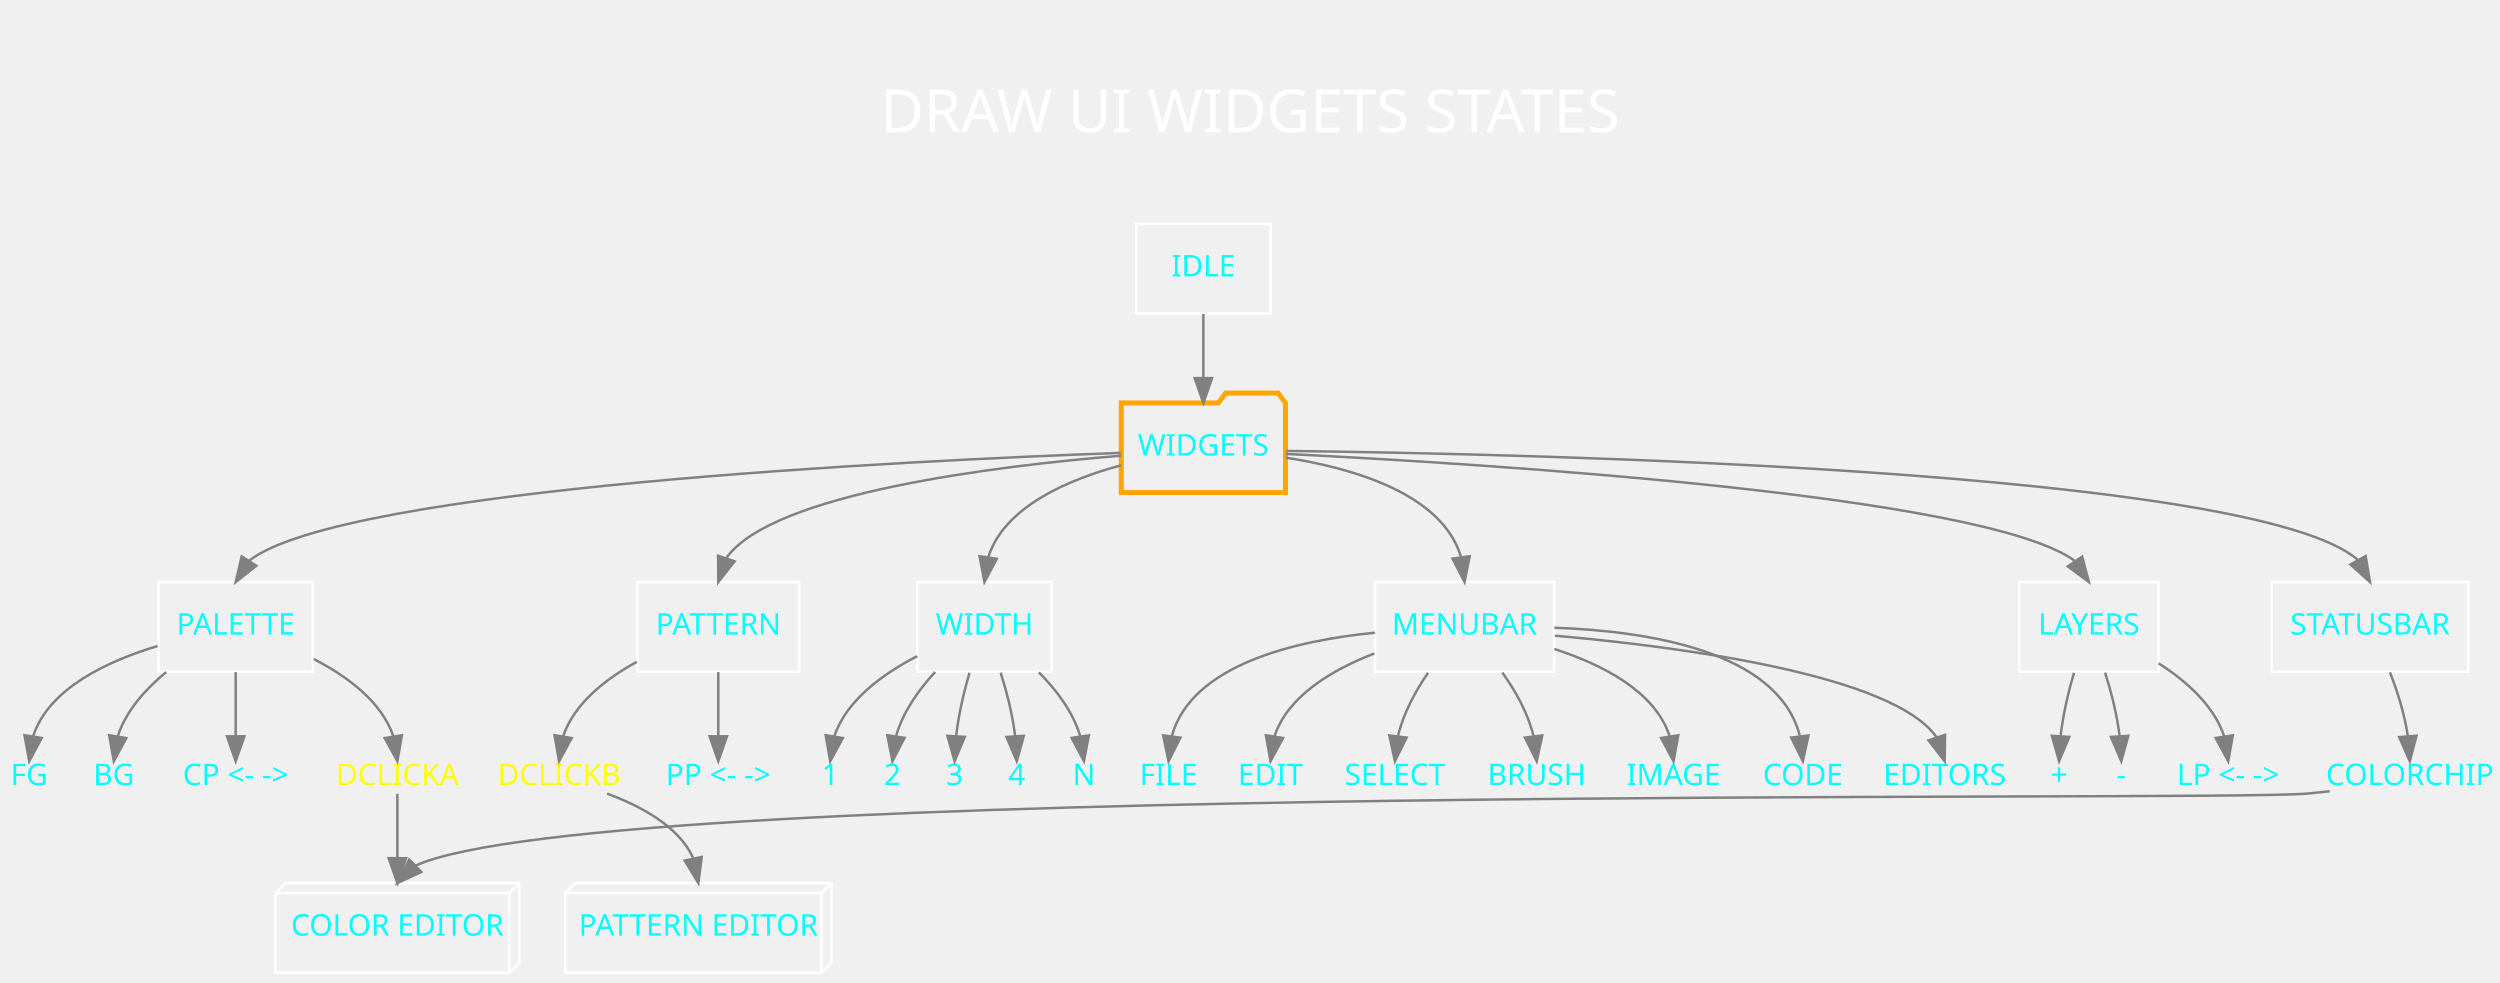
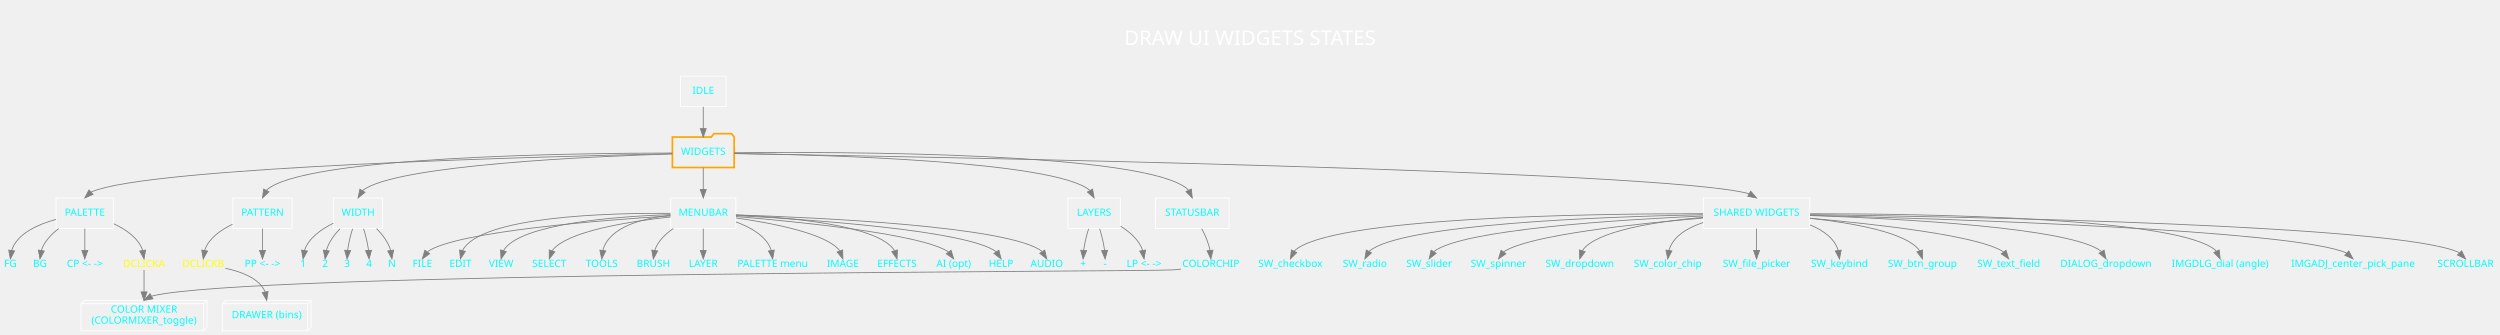
- <svg xmlns="http://www.w3.org/2000/svg" width="1005pt" height="395pt" viewBox="0.00 0.00 1004.50 395.00">
+ <svg xmlns="http://www.w3.org/2000/svg" width="2955pt" height="395pt" viewBox="0.00 0.00 2954.50 395.00">
  <g id="graph0" class="graph" transform="scale(1 1) rotate(0) translate(4 391)">
-     <text text-anchor="middle" x="498.25" y="-363.8" font-family="Cascadia Code PL" font-size="24.00" fill="white"> </text>
-     <text text-anchor="middle" x="498.25" y="-337.8" font-family="Cascadia Code PL" font-size="24.00" fill="white"> DRAW UI WIDGETS STATES </text>
-     <text text-anchor="middle" x="498.25" y="-311.8" font-family="Cascadia Code PL" font-size="24.00" fill="white"> </text>
+     <text text-anchor="middle" x="1473.25" y="-363.8" font-family="Cascadia Code PL" font-size="24.00" fill="white"> </text>
+     <text text-anchor="middle" x="1473.25" y="-337.8" font-family="Cascadia Code PL" font-size="24.00" fill="white"> DRAW UI WIDGETS STATES </text>
+     <text text-anchor="middle" x="1473.25" y="-311.8" font-family="Cascadia Code PL" font-size="24.00" fill="white"> </text>
    <g id="node1" class="node">
-       <polygon fill="none" stroke="white" points="506.5,-301 452.5,-301 452.5,-265 506.5,-265 506.5,-301" />
-       <text text-anchor="middle" x="479.5" y="-279.9" font-family="Cascadia Code PL" font-size="12.00" fill="cyan">IDLE</text>
+       <polygon fill="none" stroke="white" points="854,-301 800,-301 800,-265 854,-265 854,-301" />
+       <text text-anchor="middle" x="827" y="-279.9" font-family="Cascadia Code PL" font-size="12.00" fill="cyan">IDLE</text>
    </g>
    <g id="node2" class="node">
-       <polygon fill="none" stroke="orange" stroke-width="2" points="512.5,-229 509.5,-233 488.5,-233 485.5,-229 446.5,-229 446.5,-193 512.5,-193 512.5,-229" />
-       <text text-anchor="middle" x="479.5" y="-207.9" font-family="Cascadia Code PL" font-size="12.00" fill="cyan">WIDGETS</text>
+       <polygon fill="none" stroke="orange" stroke-width="2" points="863.5,-229 860.5,-233 839.5,-233 836.5,-229 790.5,-229 790.5,-193 863.5,-193 863.5,-229" />
+       <text text-anchor="middle" x="827" y="-207.9" font-family="Cascadia Code PL" font-size="12.00" fill="cyan">WIDGETS</text>
    </g>
    <g id="edge1" class="edge">
-       <path fill="none" stroke="gray" d="M479.5,-264.81C479.5,-257.28 479.5,-248.1 479.5,-239.06" />
-       <polygon fill="gray" stroke="gray" points="483,-239 479.5,-229 476,-239 483,-239" />
+       <path fill="none" stroke="gray" d="M827,-264.81C827,-257.28 827,-248.1 827,-239.06" />
+       <polygon fill="gray" stroke="gray" points="830.5,-239 827,-229 823.5,-239 830.5,-239" />
    </g>
    <g id="node3" class="node">
-       <polygon fill="none" stroke="white" points="121.5,-157 59.5,-157 59.5,-121 121.5,-121 121.5,-157" />
-       <text text-anchor="middle" x="90.5" y="-135.9" font-family="Cascadia Code PL" font-size="12.00" fill="cyan">PALETTE</text>
+       <polygon fill="none" stroke="white" points="130,-157 62,-157 62,-121 130,-121 130,-157" />
+       <text text-anchor="middle" x="96" y="-135.9" font-family="Cascadia Code PL" font-size="12.00" fill="cyan">PALETTE</text>
    </g>
    <g id="edge2" class="edge">
-       <path fill="none" stroke="gray" d="M446.33,-208.95C360.35,-205.82 134.25,-194.9 96.03,-165.72" />
-       <polygon fill="gray" stroke="gray" points="98.81,-163.57 90.5,-157 92.9,-167.32 98.81,-163.57" />
+       <path fill="none" stroke="gray" d="M790.5,-209.29C652.74,-206.37 168.87,-194.07 103.36,-163.93" />
+       <polygon fill="gray" stroke="gray" points="105.68,-161.3 96,-157 100.88,-166.4 105.68,-161.3" />
    </g>
    <g id="node4" class="node">
-       <polygon fill="none" stroke="white" points="317,-157 252,-157 252,-121 317,-121 317,-157" />
-       <text text-anchor="middle" x="284.5" y="-135.9" font-family="Cascadia Code PL" font-size="12.00" fill="cyan">PATTERN</text>
+       <polygon fill="none" stroke="white" points="341,-157 271,-157 271,-121 341,-121 341,-157" />
+       <text text-anchor="middle" x="306" y="-135.9" font-family="Cascadia Code PL" font-size="12.00" fill="cyan">PATTERN</text>
    </g>
    <g id="edge3" class="edge">
-       <path fill="none" stroke="gray" d="M446.42,-207.82C396.65,-203.72 306.36,-192.82 287.86,-166.83" />
-       <polygon fill="gray" stroke="gray" points="291.05,-165.33 284.5,-157 284.42,-167.59 291.05,-165.33" />
+       <path fill="none" stroke="gray" d="M790.36,-210.12C679.65,-210.02 353.49,-206.3 310.66,-166.14" />
+       <polygon fill="gray" stroke="gray" points="313.66,-164.32 306,-157 307.43,-167.5 313.66,-164.32" />
    </g>
    <g id="node5" class="node">
-       <polygon fill="none" stroke="white" points="418.5,-157 364.5,-157 364.5,-121 418.5,-121 418.5,-157" />
-       <text text-anchor="middle" x="391.5" y="-135.9" font-family="Cascadia Code PL" font-size="12.00" fill="cyan">WIDTH</text>
+       <polygon fill="none" stroke="white" points="448,-157 390,-157 390,-121 448,-121 448,-157" />
+       <text text-anchor="middle" x="419" y="-135.9" font-family="Cascadia Code PL" font-size="12.00" fill="cyan">WIDTH</text>
    </g>
    <g id="edge4" class="edge">
-       <path fill="none" stroke="gray" d="M446.48,-203.96C424.83,-198.15 399.38,-187.15 393.01,-166.95" />
-       <polygon fill="gray" stroke="gray" points="396.46,-166.36 391.5,-157 389.54,-167.41 396.46,-166.36" />
+       <path fill="none" stroke="gray" d="M790.43,-209.06C698.5,-206.25 462.36,-196.14 424.23,-165.67" />
+       <polygon fill="gray" stroke="gray" points="427.16,-163.75 419,-157 421.17,-167.37 427.16,-163.75" />
    </g>
    <g id="node6" class="node">
-       <polygon fill="none" stroke="white" points="620.5,-157 548.5,-157 548.5,-121 620.5,-121 620.5,-157" />
-       <text text-anchor="middle" x="584.5" y="-135.9" font-family="Cascadia Code PL" font-size="12.00" fill="cyan">MENUBAR</text>
+       <polygon fill="none" stroke="white" points="865.5,-157 788.5,-157 788.5,-121 865.5,-121 865.5,-157" />
+       <text text-anchor="middle" x="827" y="-135.9" font-family="Cascadia Code PL" font-size="12.00" fill="cyan">MENUBAR</text>
    </g>
    <g id="edge5" class="edge">
-       <path fill="none" stroke="gray" d="M512.72,-207.01C540.12,-202.73 575.65,-192.32 583.1,-167.01" />
-       <polygon fill="gray" stroke="gray" points="586.58,-167.39 584.5,-157 579.64,-166.42 586.58,-167.39" />
+       <path fill="none" stroke="gray" d="M827,-192.81C827,-185.28 827,-176.1 827,-167.06" />
+       <polygon fill="gray" stroke="gray" points="830.5,-167 827,-157 823.5,-167 830.5,-167" />
    </g>
    <g id="node7" class="node">
-       <polygon fill="none" stroke="white" points="863.5,-157 807.5,-157 807.5,-121 863.5,-121 863.5,-157" />
-       <text text-anchor="middle" x="835.5" y="-135.9" font-family="Cascadia Code PL" font-size="12.00" fill="cyan">LAYERS</text>
+       <polygon fill="none" stroke="white" points="1320,-157 1258,-157 1258,-121 1320,-121 1320,-157" />
+       <text text-anchor="middle" x="1289" y="-135.9" font-family="Cascadia Code PL" font-size="12.00" fill="cyan">LAYERS</text>
    </g>
    <g id="edge6" class="edge">
-       <path fill="none" stroke="gray" d="M512.67,-208.52C592.76,-204.55 792.82,-192.12 829.63,-165.67" />
-       <polygon fill="gray" stroke="gray" points="832.79,-167.24 835.5,-157 826.99,-163.32 832.79,-167.24" />
+       <path fill="none" stroke="gray" d="M863.64,-209.63C964.8,-208.15 1243.22,-200.93 1283.99,-165.96" />
+       <polygon fill="gray" stroke="gray" points="1287.17,-167.44 1289,-157 1281.06,-164.02 1287.17,-167.44" />
    </g>
    <g id="node8" class="node">
-       <polygon fill="none" stroke="white" points="988,-157 909,-157 909,-121 988,-121 988,-157" />
-       <text text-anchor="middle" x="948.5" y="-135.9" font-family="Cascadia Code PL" font-size="12.00" fill="cyan">STATUSBAR</text>
+       <polygon fill="none" stroke="white" points="1448.5,-157 1361.5,-157 1361.5,-121 1448.5,-121 1448.5,-157" />
+       <text text-anchor="middle" x="1405" y="-135.9" font-family="Cascadia Code PL" font-size="12.00" fill="cyan">STATUSBAR</text>
    </g>
    <g id="edge7" class="edge">
-       <path fill="none" stroke="gray" d="M512.85,-209.73C612.26,-208.53 902.18,-201.95 943.56,-165.96" />
-       <polygon fill="gray" stroke="gray" points="946.74,-167.45 948.5,-157 940.61,-164.07 946.74,-167.45" />
+       <path fill="none" stroke="gray" d="M863.59,-210.5C982.96,-211.66 1355.88,-211.61 1400.6,-166.33" />
+       <polygon fill="gray" stroke="gray" points="1403.9,-167.54 1405,-157 1397.57,-164.55 1403.9,-167.54" />
    </g>
    <g id="node9" class="node">
-       <text text-anchor="middle" x="7.5" y="-75.4" font-family="Cascadia Code PL" font-size="12.00" fill="cyan">FG</text>
+       <polygon fill="none" stroke="white" points="2135,-157 2009,-157 2009,-121 2135,-121 2135,-157" />
+       <text text-anchor="middle" x="2072" y="-135.9" font-family="Cascadia Code PL" font-size="12.00" fill="cyan">SHARED WIDGETS</text>
    </g>
    <g id="edge8" class="edge">
-       <path fill="none" stroke="gray" d="M59.12,-131.31C38.92,-125.24 15.32,-114.22 9.08,-95.07" />
-       <polygon fill="gray" stroke="gray" points="12.51,-94.34 7.5,-85 5.59,-95.42 12.51,-94.34" />
+       <path fill="none" stroke="gray" d="M863.59,-209.42C1057.99,-206.24 1964.71,-189.99 2063.3,-161.98" />
+       <polygon fill="gray" stroke="gray" points="2065.06,-165 2072,-157 2061.58,-158.93 2065.06,-165" />
    </g>
    <g id="node10" class="node">
-       <text text-anchor="middle" x="41.5" y="-75.4" font-family="Cascadia Code PL" font-size="12.00" fill="cyan">BG</text>
+       <text text-anchor="middle" x="8" y="-75.4" font-family="Cascadia Code PL" font-size="12.00" fill="cyan">FG</text>
    </g>
    <g id="edge9" class="edge">
-       <path fill="none" stroke="gray" d="M62.56,-120.83C54.23,-113.97 46.43,-105.28 43.14,-95.15" />
-       <polygon fill="gray" stroke="gray" points="46.55,-94.31 41.5,-85 39.64,-95.43 46.55,-94.31" />
+       <path fill="none" stroke="gray" d="M61.98,-131.68C40.6,-125.82 15.9,-114.89 9.55,-95.09" />
+       <polygon fill="gray" stroke="gray" points="12.98,-94.35 8,-85 6.06,-95.42 12.98,-94.35" />
    </g>
    <g id="node11" class="node">
-       <text text-anchor="middle" x="90.5" y="-75.4" font-family="Cascadia Code PL" font-size="12.00" fill="cyan">CP &lt;- -&gt;</text>
+       <text text-anchor="middle" x="43" y="-75.4" font-family="Cascadia Code PL" font-size="12.00" fill="cyan">BG</text>
    </g>
    <g id="edge10" class="edge">
-       <path fill="none" stroke="gray" d="M90.5,-120.81C90.5,-113.28 90.5,-104.1 90.5,-95.06" />
-       <polygon fill="gray" stroke="gray" points="94,-95 90.5,-85 87,-95 94,-95" />
+       <path fill="none" stroke="gray" d="M65.17,-120.86C56.24,-114.05 47.99,-105.34 44.61,-94.98" />
+       <polygon fill="gray" stroke="gray" points="48.05,-94.31 43,-85 41.14,-95.43 48.05,-94.31" />
    </g>
    <g id="node12" class="node">
-       <text text-anchor="middle" x="155.5" y="-75.4" font-family="Cascadia Code PL" font-size="12.00" fill="yellow">DCLICKA</text>
+       <text text-anchor="middle" x="96" y="-75.4" font-family="Cascadia Code PL" font-size="12.00" fill="cyan">CP &lt;- -&gt;</text>
    </g>
    <g id="edge11" class="edge">
-       <path fill="none" stroke="gray" d="M121.86,-126.07C135.36,-119.11 149.13,-108.94 153.82,-95.14" />
-       <polygon fill="gray" stroke="gray" points="157.32,-95.44 155.5,-85 150.41,-94.29 157.32,-95.44" />
+       <path fill="none" stroke="gray" d="M96,-120.81C96,-113.28 96,-104.1 96,-95.06" />
+       <polygon fill="gray" stroke="gray" points="99.5,-95 96,-85 92.5,-95 99.5,-95" />
+     </g>
+     <g id="node13" class="node">
+       <text text-anchor="middle" x="166" y="-75.4" font-family="Cascadia Code PL" font-size="12.00" fill="yellow">DCLICKA</text>
+     </g>
+     <g id="edge12" class="edge">
+       <path fill="none" stroke="gray" d="M130.18,-126.52C144.76,-119.67 159.52,-109.45 164.36,-95.06" />
+       <polygon fill="gray" stroke="gray" points="167.84,-95.43 166,-85 160.94,-94.31 167.84,-95.43" />
+     </g>
+     <g id="node15" class="node">
+       <text text-anchor="middle" x="306" y="-75.4" font-family="Cascadia Code PL" font-size="12.00" fill="cyan">PP &lt;- -&gt;</text>
+     </g>
+     <g id="edge14" class="edge">
+       <path fill="none" stroke="gray" d="M306,-120.81C306,-113.28 306,-104.1 306,-95.06" />
+       <polygon fill="gray" stroke="gray" points="309.5,-95 306,-85 302.5,-95 309.5,-95" />
+     </g>
+     <g id="node16" class="node">
+       <text text-anchor="middle" x="236" y="-75.4" font-family="Cascadia Code PL" font-size="12.00" fill="yellow">DCLICKB</text>
+     </g>
+     <g id="edge15" class="edge">
+       <path fill="none" stroke="gray" d="M270.59,-125.94C256.48,-119.13 242.47,-109.14 237.7,-95.25" />
+       <polygon fill="gray" stroke="gray" points="241.09,-94.29 236,-85 234.19,-95.44 241.09,-94.29" />
+     </g>
+     <g id="node18" class="node">
+       <text text-anchor="middle" x="354" y="-75.4" font-family="Cascadia Code PL" font-size="12.00" fill="cyan">1</text>
+     </g>
+     <g id="edge17" class="edge">
+       <path fill="none" stroke="gray" d="M389.92,-127.22C375.73,-120.25 360.65,-109.73 355.69,-95.16" />
+       <polygon fill="gray" stroke="gray" points="359.09,-94.29 354,-85 352.19,-95.44 359.09,-94.29" />
+     </g>
+     <g id="node19" class="node">
+       <text text-anchor="middle" x="380" y="-75.4" font-family="Cascadia Code PL" font-size="12.00" fill="cyan">2</text>
+     </g>
+     <g id="edge18" class="edge">
+       <path fill="none" stroke="gray" d="M397.67,-120.63C390.85,-113.56 384.32,-104.77 381.48,-95.03" />
+       <polygon fill="gray" stroke="gray" points="384.92,-94.38 380,-85 378,-95.4 384.92,-94.38" />
+     </g>
+     <g id="node20" class="node">
+       <text text-anchor="middle" x="406" y="-75.4" font-family="Cascadia Code PL" font-size="12.00" fill="cyan">3</text>
+     </g>
+     <g id="edge19" class="edge">
+       <path fill="none" stroke="gray" d="M412.5,-120.6C410.14,-113.17 407.78,-104.15 406.66,-95.11" />
+       <polygon fill="gray" stroke="gray" points="410.15,-94.75 406,-85 403.16,-95.21 410.15,-94.75" />
+     </g>
+     <g id="node21" class="node">
+       <text text-anchor="middle" x="432" y="-75.4" font-family="Cascadia Code PL" font-size="12.00" fill="cyan">4</text>
+     </g>
+     <g id="edge20" class="edge">
+       <path fill="none" stroke="gray" d="M425.5,-120.6C427.86,-113.17 430.22,-104.15 431.34,-95.11" />
+       <polygon fill="gray" stroke="gray" points="434.84,-95.21 432,-85 427.85,-94.75 434.84,-95.21" />
+     </g>
+     <g id="node22" class="node">
+       <text text-anchor="middle" x="459" y="-75.4" font-family="Cascadia Code PL" font-size="12.00" fill="cyan">N</text>
+     </g>
+     <g id="edge21" class="edge">
+       <path fill="none" stroke="gray" d="M440.87,-120.73C447.88,-113.69 454.57,-104.89 457.48,-95.1" />
+       <polygon fill="gray" stroke="gray" points="460.97,-95.41 459,-85 454.05,-94.37 460.97,-95.41" />
+     </g>
+     <g id="node23" class="node">
+       <text text-anchor="middle" x="495" y="-75.4" font-family="Cascadia Code PL" font-size="12.00" fill="cyan">FILE</text>
+     </g>
+     <g id="edge22" class="edge">
+       <path fill="none" stroke="gray" d="M788.27,-135.81C709.58,-130.91 535.56,-117.54 501.03,-93.55" />
+       <polygon fill="gray" stroke="gray" points="503.62,-91.16 495,-85 497.9,-95.19 503.62,-91.16" />
+     </g>
+     <g id="node24" class="node">
+       <text text-anchor="middle" x="540" y="-75.4" font-family="Cascadia Code PL" font-size="12.00" fill="cyan">EDIT</text>
+     </g>
+     <g id="edge23" class="edge">
+       <path fill="none" stroke="gray" d="M788.29,-138.81C715.46,-139.35 563.45,-135.51 542.43,-94.87" />
+       <polygon fill="gray" stroke="gray" points="545.79,-93.87 540,-85 538.99,-95.55 545.79,-93.87" />
+     </g>
+     <g id="node25" class="node">
+       <text text-anchor="middle" x="588" y="-75.4" font-family="Cascadia Code PL" font-size="12.00" fill="cyan">VIEW</text>
+     </g>
+     <g id="edge24" class="edge">
+       <path fill="none" stroke="gray" d="M788.33,-137.33C726.51,-135.28 610.33,-127.12 590.81,-94.78" />
+       <polygon fill="gray" stroke="gray" points="594.13,-93.64 588,-85 587.4,-95.58 594.13,-93.64" />
+     </g>
+     <g id="node26" class="node">
+       <text text-anchor="middle" x="645" y="-75.4" font-family="Cascadia Code PL" font-size="12.00" fill="cyan">SELECT</text>
+     </g>
+     <g id="edge25" class="edge">
+       <path fill="none" stroke="gray" d="M788.4,-134.59C741.03,-129.45 664.92,-117.72 648.28,-94.48" />
+       <polygon fill="gray" stroke="gray" points="651.58,-93.31 645,-85 644.96,-95.59 651.58,-93.31" />
+     </g>
+     <g id="node27" class="node">
+       <text text-anchor="middle" x="707" y="-75.4" font-family="Cascadia Code PL" font-size="12.00" fill="cyan">TOOLS</text>
+     </g>
+     <g id="edge26" class="edge">
+       <path fill="none" stroke="gray" d="M788.37,-136.54C756.72,-133.24 715.93,-123.42 708.27,-94.92" />
+       <polygon fill="gray" stroke="gray" points="711.74,-94.47 707,-85 704.8,-95.36 711.74,-94.47" />
+     </g>
+     <g id="node28" class="node">
+       <text text-anchor="middle" x="768" y="-75.4" font-family="Cascadia Code PL" font-size="12.00" fill="cyan">BRUSH</text>
+     </g>
+     <g id="edge27" class="edge">
+       <path fill="none" stroke="gray" d="M791.66,-120.96C781.94,-114.25 773.1,-105.55 769.6,-94.88" />
+       <polygon fill="gray" stroke="gray" points="773.05,-94.31 768,-85 766.14,-95.43 773.05,-94.31" />
+     </g>
+     <g id="node29" class="node">
+       <text text-anchor="middle" x="827" y="-75.4" font-family="Cascadia Code PL" font-size="12.00" fill="cyan">LAYER</text>
+     </g>
+     <g id="edge28" class="edge">
+       <path fill="none" stroke="gray" d="M827,-120.81C827,-113.28 827,-104.1 827,-95.06" />
+       <polygon fill="gray" stroke="gray" points="830.5,-95 827,-85 823.5,-95 830.5,-95" />
+     </g>
+     <g id="node30" class="node">
+       <text text-anchor="middle" x="909" y="-75.4" font-family="Cascadia Code PL" font-size="12.00" fill="cyan">PALETTE menu</text>
+     </g>
+     <g id="edge29" class="edge">
+       <path fill="none" stroke="gray" d="M865.6,-128.67C883.54,-122.17 902.1,-111.6 907.47,-94.91" />
+       <polygon fill="gray" stroke="gray" points="910.93,-95.42 909,-85 904.01,-94.35 910.93,-95.42" />
+     </g>
+     <g id="node31" class="node">
+       <text text-anchor="middle" x="992" y="-75.4" font-family="Cascadia Code PL" font-size="12.00" fill="cyan">IMAGE</text>
+     </g>
+     <g id="edge30" class="edge">
+       <path fill="none" stroke="gray" d="M865.69,-133.41C908.17,-127.4 972.49,-115.16 988.36,-94.65" />
+       <polygon fill="gray" stroke="gray" points="991.75,-95.59 992,-85 985.2,-93.12 991.75,-95.59" />
+     </g>
+     <g id="node32" class="node">
+       <text text-anchor="middle" x="1056" y="-75.4" font-family="Cascadia Code PL" font-size="12.00" fill="cyan">EFFECTS</text>
+     </g>
+     <g id="edge31" class="edge">
+       <path fill="none" stroke="gray" d="M865.59,-136.94C924.99,-134.36 1034,-125.44 1053.1,-94.74" />
+       <polygon fill="gray" stroke="gray" points="1056.5,-95.58 1056,-85 1049.8,-93.59 1056.5,-95.58" />
+     </g>
+     <g id="node33" class="node">
+       <text text-anchor="middle" x="1123" y="-75.4" font-family="Cascadia Code PL" font-size="12.00" fill="cyan">AI (opt)</text>
+     </g>
+     <g id="edge32" class="edge">
+       <path fill="none" stroke="gray" d="M865.7,-135.05C937.16,-129.14 1085.42,-114.56 1117,-93.18" />
+       <polygon fill="gray" stroke="gray" points="1119.91,-95.13 1123,-85 1114.26,-91 1119.91,-95.13" />
+     </g>
+     <g id="node34" class="node">
+       <text text-anchor="middle" x="1179" y="-75.4" font-family="Cascadia Code PL" font-size="12.00" fill="cyan">HELP</text>
+     </g>
+     <g id="edge33" class="edge">
+       <path fill="none" stroke="gray" d="M865.68,-136.18C948.54,-131.8 1138.54,-119.12 1173.44,-93.4" />
+       <polygon fill="gray" stroke="gray" points="1176.4,-95.27 1179,-85 1170.56,-91.41 1176.4,-95.27" />
+     </g>
+     <g id="node35" class="node">
+       <text text-anchor="middle" x="1233" y="-75.4" font-family="Cascadia Code PL" font-size="12.00" fill="cyan">AUDIO</text>
+     </g>
+     <g id="edge34" class="edge">
+       <path fill="none" stroke="gray" d="M865.56,-136.97C958.2,-134.04 1188.48,-123.82 1227.38,-93.95" />
+       <polygon fill="gray" stroke="gray" points="1230.65,-95.33 1233,-85 1224.72,-91.61 1230.65,-95.33" />
+     </g>
+     <g id="node36" class="node">
+       <text text-anchor="middle" x="1276" y="-75.4" font-family="Cascadia Code PL" font-size="12.00" fill="cyan">+</text>
+     </g>
+     <g id="edge35" class="edge">
+       <path fill="none" stroke="gray" d="M1282.5,-120.6C1280.14,-113.17 1277.78,-104.15 1276.66,-95.11" />
+       <polygon fill="gray" stroke="gray" points="1280.15,-94.75 1276,-85 1273.16,-95.21 1280.15,-94.75" />
+     </g>
+     <g id="node37" class="node">
+       <text text-anchor="middle" x="1302" y="-75.4" font-family="Cascadia Code PL" font-size="12.00" fill="cyan">-</text>
+     </g>
+     <g id="edge36" class="edge">
+       <path fill="none" stroke="gray" d="M1295.5,-120.6C1297.86,-113.17 1300.22,-104.15 1301.34,-95.11" />
+       <polygon fill="gray" stroke="gray" points="1304.84,-95.21 1302,-85 1297.85,-94.75 1304.84,-95.21" />
+     </g>
+     <g id="node38" class="node">
+       <text text-anchor="middle" x="1348" y="-75.4" font-family="Cascadia Code PL" font-size="12.00" fill="cyan">LP &lt;- -&gt;</text>
+     </g>
+     <g id="edge37" class="edge">
+       <path fill="none" stroke="gray" d="M1320.23,-123.66C1331.39,-116.69 1342.23,-107.2 1346.3,-95.18" />
+       <polygon fill="gray" stroke="gray" points="1349.81,-95.44 1348,-85 1342.9,-94.29 1349.81,-95.44" />
+     </g>
+     <g id="node39" class="node">
+       <text text-anchor="middle" x="1427" y="-75.4" font-family="Cascadia Code PL" font-size="12.00" fill="cyan">COLORCHIP</text>
+     </g>
+     <g id="edge38" class="edge">
+       <path fill="none" stroke="gray" d="M1416.26,-120.59C1420.23,-113.24 1424.16,-104.26 1425.97,-95.04" />
+       <polygon fill="gray" stroke="gray" points="1429.46,-95.3 1427,-85 1422.5,-94.59 1429.46,-95.3" />
+     </g>
+     <g id="node40" class="node">
+       <text text-anchor="middle" x="1521" y="-75.4" font-family="Cascadia Code PL" font-size="12.00" fill="cyan">SW_checkbox</text>
+     </g>
+     <g id="edge40" class="edge">
+       <path fill="none" stroke="gray" d="M2008.79,-138.4C1873.67,-138.47 1565.69,-134.17 1525.38,-94.1" />
+       <polygon fill="gray" stroke="gray" points="1528.49,-92.49 1521,-85 1522.18,-95.53 1528.49,-92.49" />
+     </g>
+     <g id="node41" class="node">
+       <text text-anchor="middle" x="1609" y="-75.4" font-family="Cascadia Code PL" font-size="12.00" fill="cyan">SW_radio</text>
+     </g>
+     <g id="edge41" class="edge">
+       <path fill="none" stroke="gray" d="M2008.59,-137.18C1891.7,-134.9 1650.73,-126.26 1613.8,-93.78" />
+       <polygon fill="gray" stroke="gray" points="1616.86,-92.1 1609,-85 1610.72,-95.45 1616.86,-92.1" />
+     </g>
+     <g id="node42" class="node">
+       <text text-anchor="middle" x="1685" y="-75.4" font-family="Cascadia Code PL" font-size="12.00" fill="cyan">SW_slider</text>
+     </g>
+     <g id="edge42" class="edge">
+       <path fill="none" stroke="gray" d="M2008.96,-135.71C1909.58,-131.33 1724.26,-119.77 1690.39,-93.6" />
+       <polygon fill="gray" stroke="gray" points="1693.28,-91.62 1685,-85 1687.34,-95.33 1693.28,-91.62" />
+     </g>
+     <g id="node43" class="node">
+       <text text-anchor="middle" x="1767" y="-75.4" font-family="Cascadia Code PL" font-size="12.00" fill="cyan">SW_spinner</text>
+     </g>
+     <g id="edge43" class="edge">
+       <path fill="none" stroke="gray" d="M2008.8,-133.28C1929.94,-126.63 1801.87,-113.05 1772.93,-93.22" />
+       <polygon fill="gray" stroke="gray" points="1775.69,-91.06 1767,-85 1770.01,-95.16 1775.69,-91.06" />
+     </g>
+     <g id="node44" class="node">
+       <text text-anchor="middle" x="1863" y="-75.4" font-family="Cascadia Code PL" font-size="12.00" fill="cyan">SW_dropdown</text>
+     </g>
+     <g id="edge44" class="edge">
+       <path fill="none" stroke="gray" d="M2008.73,-134.13C1954.18,-129.2 1881.79,-118.3 1866.09,-94.69" />
+       <polygon fill="gray" stroke="gray" points="1869.37,-93.47 1863,-85 1862.7,-95.59 1869.37,-93.47" />
+     </g>
+     <g id="node45" class="node">
+       <text text-anchor="middle" x="1967" y="-75.4" font-family="Cascadia Code PL" font-size="12.00" fill="cyan">SW_color_chip</text>
+     </g>
+     <g id="edge45" class="edge">
+       <path fill="none" stroke="gray" d="M2008.8,-127.97C1990.21,-121.74 1973.49,-111.67 1968.51,-95.35" />
+       <polygon fill="gray" stroke="gray" points="1971.9,-94.39 1967,-85 1964.98,-95.4 1971.9,-94.39" />
+     </g>
+     <g id="node46" class="node">
+       <text text-anchor="middle" x="2072" y="-75.4" font-family="Cascadia Code PL" font-size="12.00" fill="cyan">SW_file_picker</text>
+     </g>
+     <g id="edge46" class="edge">
+       <path fill="none" stroke="gray" d="M2072,-120.81C2072,-113.28 2072,-104.1 2072,-95.06" />
+       <polygon fill="gray" stroke="gray" points="2075.5,-95 2072,-85 2068.5,-95 2075.5,-95" />
+     </g>
+     <g id="node47" class="node">
+       <text text-anchor="middle" x="2170" y="-75.4" font-family="Cascadia Code PL" font-size="12.00" fill="cyan">SW_keybind</text>
+     </g>
+     <g id="edge47" class="edge">
+       <path fill="none" stroke="gray" d="M2135.17,-125.18C2150.73,-118.79 2164.2,-109.25 2168.54,-95.03" />
+       <polygon fill="gray" stroke="gray" points="2172.02,-95.4 2170,-85 2165.09,-94.39 2172.02,-95.4" />
+     </g>
+     <g id="node48" class="node">
+       <text text-anchor="middle" x="2268" y="-75.4" font-family="Cascadia Code PL" font-size="12.00" fill="cyan">SW_btn_group</text>
+     </g>
+     <g id="edge48" class="edge">
+       <path fill="none" stroke="gray" d="M2135.09,-133.01C2185.45,-127.45 2249.96,-116.22 2264.84,-94.56" />
+       <polygon fill="gray" stroke="gray" points="2268.19,-95.59 2268,-85 2261.54,-93.4 2268.19,-95.59" />
+     </g>
+     <g id="node49" class="node">
+       <text text-anchor="middle" x="2370" y="-75.4" font-family="Cascadia Code PL" font-size="12.00" fill="cyan">SW_text_field</text>
+     </g>
+     <g id="edge49" class="edge">
+       <path fill="none" stroke="gray" d="M2135.2,-133.01C2212.08,-126.18 2335.2,-112.54 2363.89,-93.28" />
+       <polygon fill="gray" stroke="gray" points="2366.87,-95.12 2370,-85 2361.24,-90.96 2366.87,-95.12" />
+     </g>
+     <g id="node50" class="node">
+       <text text-anchor="middle" x="2485" y="-75.4" font-family="Cascadia Code PL" font-size="12.00" fill="cyan">DIALOG_dropdown</text>
+     </g>
+     <g id="edge50" class="edge">
+       <path fill="none" stroke="gray" d="M2135.18,-136.27C2240.47,-132.62 2443.89,-122 2479.59,-93.86" />
+       <polygon fill="gray" stroke="gray" points="2482.77,-95.36 2485,-85 2476.8,-91.71 2482.77,-95.36" />
+     </g>
+     <g id="node51" class="node">
+       <text text-anchor="middle" x="2620" y="-75.4" font-family="Cascadia Code PL" font-size="12.00" fill="cyan">IMGDLG_dial (angle)</text>
+     </g>
+     <g id="edge51" class="edge">
+       <path fill="none" stroke="gray" d="M2135.13,-138.36C2269.66,-138.36 2575.61,-133.9 2615.65,-94.05" />
+       <polygon fill="gray" stroke="gray" points="2618.82,-95.53 2620,-85 2612.51,-92.5 2618.82,-95.53" />
+     </g>
+     <g id="node52" class="node">
+       <text text-anchor="middle" x="2777" y="-75.4" font-family="Cascadia Code PL" font-size="12.00" fill="cyan">IMGADJ_center_pick_pane</text>
+     </g>
+     <g id="edge52" class="edge">
+       <path fill="none" stroke="gray" d="M2135.18,-136.52C2295.38,-132.39 2709.05,-119.2 2769.57,-91.85" />
+       <polygon fill="gray" stroke="gray" points="2772.02,-94.35 2777,-85 2767.28,-89.2 2772.02,-94.35" />
+     </g>
+     <g id="node53" class="node">
+       <text text-anchor="middle" x="2910" y="-75.4" font-family="Cascadia Code PL" font-size="12.00" fill="cyan">SCROLLBAR</text>
+     </g>
+     <g id="edge53" class="edge">
+       <path fill="none" stroke="gray" d="M2135.33,-137.3C2317.59,-134.89 2834.74,-125.2 2902.62,-92.36" />
+       <polygon fill="gray" stroke="gray" points="2905.39,-94.54 2910,-85 2900.45,-89.58 2905.39,-94.54" />
    </g>
    <g id="node14" class="node">
-       <text text-anchor="middle" x="284.5" y="-75.4" font-family="Cascadia Code PL" font-size="12.00" fill="cyan">PP &lt;- -&gt;</text>
+       <polygon fill="none" stroke="white" points="240.5,-36 95.5,-36 91.5,-32 91.5,0 236.5,0 240.5,-4 240.5,-36" />
+       <polyline fill="none" stroke="white" points="236.5,-32 91.5,-32 " />
+       <polyline fill="none" stroke="white" points="236.5,-32 236.5,0 " />
+       <polyline fill="none" stroke="white" points="236.5,-32 240.5,-36 " />
+       <text text-anchor="middle" x="166" y="-21.4" font-family="Cascadia Code PL" font-size="12.00" fill="cyan">COLOR MIXER</text>
+       <text text-anchor="middle" x="166" y="-8.4" font-family="Cascadia Code PL" font-size="12.00" fill="cyan">(COLORMIXER_toggle)</text>
    </g>
    <g id="edge13" class="edge">
-       <path fill="none" stroke="gray" d="M284.5,-120.81C284.5,-113.28 284.5,-104.1 284.5,-95.06" />
-       <polygon fill="gray" stroke="gray" points="288,-95 284.5,-85 281,-95 288,-95" />
-     </g>
-     <g id="node15" class="node">
-       <text text-anchor="middle" x="220.5" y="-75.4" font-family="Cascadia Code PL" font-size="12.00" fill="yellow">DCLICKB</text>
-     </g>
-     <g id="edge14" class="edge">
-       <path fill="none" stroke="gray" d="M251.75,-124.94C239.08,-117.99 226.57,-108.13 222.16,-95.08" />
-       <polygon fill="gray" stroke="gray" points="225.58,-94.3 220.5,-85 218.67,-95.44 225.58,-94.3" />
+       <path fill="none" stroke="gray" d="M166,-71.86C166,-65.94 166,-56.12 166,-46.2" />
+       <polygon fill="gray" stroke="gray" points="169.5,-46 166,-36 162.5,-46 169.5,-46" />
    </g>
    <g id="node17" class="node">
-       <text text-anchor="middle" x="329.5" y="-75.4" font-family="Cascadia Code PL" font-size="12.00" fill="cyan">1</text>
+       <polygon fill="none" stroke="white" points="363.5,-36 262.5,-36 258.5,-32 258.5,0 359.5,0 363.5,-4 363.5,-36" />
+       <polyline fill="none" stroke="white" points="359.5,-32 258.5,-32 " />
+       <polyline fill="none" stroke="white" points="359.5,-32 359.5,0 " />
+       <polyline fill="none" stroke="white" points="359.5,-32 363.5,-36 " />
+       <text text-anchor="middle" x="311" y="-14.9" font-family="Cascadia Code PL" font-size="12.00" fill="cyan">DRAWER (bins)</text>
    </g>
    <g id="edge16" class="edge">
-       <path fill="none" stroke="gray" d="M364.49,-127.24C350.78,-120.17 336.02,-109.52 331.16,-95.06" />
-       <polygon fill="gray" stroke="gray" points="334.58,-94.3 329.5,-85 327.67,-95.44 334.58,-94.3" />
-     </g>
-     <g id="node18" class="node">
-       <text text-anchor="middle" x="354.5" y="-75.4" font-family="Cascadia Code PL" font-size="12.00" fill="cyan">2</text>
-     </g>
-     <g id="edge17" class="edge">
-       <path fill="none" stroke="gray" d="M371.7,-120.89C365.1,-113.75 358.73,-104.83 355.95,-95.04" />
-       <polygon fill="gray" stroke="gray" points="359.39,-94.4 354.5,-85 352.47,-95.4 359.39,-94.4" />
-     </g>
-     <g id="node19" class="node">
-       <text text-anchor="middle" x="379.5" y="-75.4" font-family="Cascadia Code PL" font-size="12.00" fill="cyan">3</text>
-     </g>
-     <g id="edge18" class="edge">
-       <path fill="none" stroke="gray" d="M385.5,-120.56C383.32,-113.12 381.14,-104.1 380.11,-95.08" />
-       <polygon fill="gray" stroke="gray" points="383.6,-94.77 379.5,-85 376.61,-95.19 383.6,-94.77" />
-     </g>
-     <g id="node20" class="node">
-       <text text-anchor="middle" x="404.5" y="-75.4" font-family="Cascadia Code PL" font-size="12.00" fill="cyan">4</text>
-     </g>
-     <g id="edge19" class="edge">
-       <path fill="none" stroke="gray" d="M398,-120.6C400.36,-113.17 402.72,-104.15 403.84,-95.11" />
-       <polygon fill="gray" stroke="gray" points="407.34,-95.21 404.5,-85 400.35,-94.75 407.34,-95.21" />
-     </g>
-     <g id="node21" class="node">
-       <text text-anchor="middle" x="431.5" y="-75.4" font-family="Cascadia Code PL" font-size="12.00" fill="cyan">N</text>
-     </g>
-     <g id="edge20" class="edge">
-       <path fill="none" stroke="gray" d="M413.37,-120.73C420.38,-113.69 427.07,-104.89 429.98,-95.1" />
-       <polygon fill="gray" stroke="gray" points="433.47,-95.41 431.5,-85 426.55,-94.37 433.47,-95.41" />
-     </g>
-     <g id="node22" class="node">
-       <text text-anchor="middle" x="465.5" y="-75.4" font-family="Cascadia Code PL" font-size="12.00" fill="cyan">FILE</text>
-     </g>
-     <g id="edge21" class="edge">
-       <path fill="none" stroke="gray" d="M548.47,-136.66C516.87,-133.54 474.74,-123.91 466.82,-95.06" />
-       <polygon fill="gray" stroke="gray" points="470.27,-94.46 465.5,-85 463.33,-95.37 470.27,-94.46" />
-     </g>
-     <g id="node23" class="node">
-       <text text-anchor="middle" x="506.5" y="-75.4" font-family="Cascadia Code PL" font-size="12.00" fill="cyan">EDIT</text>
-     </g>
-     <g id="edge22" class="edge">
-       <path fill="none" stroke="gray" d="M548.24,-128.31C531.21,-121.72 513.49,-111.21 508.13,-95.13" />
-       <polygon fill="gray" stroke="gray" points="511.54,-94.32 506.5,-85 504.63,-95.43 511.54,-94.32" />
-     </g>
-     <g id="node24" class="node">
-       <text text-anchor="middle" x="556.5" y="-75.4" font-family="Cascadia Code PL" font-size="12.00" fill="cyan">SELECT</text>
-     </g>
-     <g id="edge23" class="edge">
-       <path fill="none" stroke="gray" d="M569.84,-120.55C564.87,-113.35 560,-104.51 557.77,-95.21" />
-       <polygon fill="gray" stroke="gray" points="561.21,-94.49 556.5,-85 554.26,-95.36 561.21,-94.49" />
-     </g>
-     <g id="node25" class="node">
-       <text text-anchor="middle" x="613.5" y="-75.4" font-family="Cascadia Code PL" font-size="12.00" fill="cyan">BRUSH</text>
-     </g>
-     <g id="edge24" class="edge">
-       <path fill="none" stroke="gray" d="M599.68,-120.63C604.89,-113.37 609.98,-104.42 612.26,-94.98" />
-       <polygon fill="gray" stroke="gray" points="615.74,-95.36 613.5,-85 608.79,-94.49 615.74,-95.36" />
-     </g>
-     <g id="node26" class="node">
-       <text text-anchor="middle" x="668.5" y="-75.4" font-family="Cascadia Code PL" font-size="12.00" fill="cyan">IMAGE</text>
-     </g>
-     <g id="edge25" class="edge">
-       <path fill="none" stroke="gray" d="M620.61,-130.09C640,-123.82 661.09,-113.04 666.93,-95.07" />
-       <polygon fill="gray" stroke="gray" points="670.42,-95.42 668.5,-85 663.5,-94.34 670.42,-95.42" />
-     </g>
-     <g id="node27" class="node">
-       <text text-anchor="middle" x="720.5" y="-75.4" font-family="Cascadia Code PL" font-size="12.00" fill="cyan">CODE</text>
-     </g>
-     <g id="edge26" class="edge">
-       <path fill="none" stroke="gray" d="M620.59,-138.65C657.42,-137.38 710.4,-129.49 719.23,-95.34" />
-       <polygon fill="gray" stroke="gray" points="722.75,-95.35 720.5,-85 715.81,-94.5 722.75,-95.35" />
-     </g>
-     <g id="node28" class="node">
-       <text text-anchor="middle" x="777.5" y="-75.4" font-family="Cascadia Code PL" font-size="12.00" fill="cyan">EDITORS</text>
-     </g>
-     <g id="edge27" class="edge">
-       <path fill="none" stroke="gray" d="M620.8,-135.45C670.81,-131.03 756.74,-119.87 774.31,-94.56" />
-       <polygon fill="gray" stroke="gray" points="777.65,-95.59 777.5,-85 771.01,-93.38 777.65,-95.59" />
-     </g>
-     <g id="node29" class="node">
-       <text text-anchor="middle" x="823.5" y="-75.4" font-family="Cascadia Code PL" font-size="12.00" fill="cyan">+</text>
-     </g>
-     <g id="edge28" class="edge">
-       <path fill="none" stroke="gray" d="M829.5,-120.56C827.32,-113.12 825.14,-104.1 824.11,-95.08" />
-       <polygon fill="gray" stroke="gray" points="827.6,-94.77 823.5,-85 820.61,-95.19 827.6,-94.77" />
-     </g>
-     <g id="node30" class="node">
-       <text text-anchor="middle" x="848.5" y="-75.4" font-family="Cascadia Code PL" font-size="12.00" fill="cyan">-</text>
-     </g>
-     <g id="edge29" class="edge">
-       <path fill="none" stroke="gray" d="M842,-120.6C844.36,-113.17 846.72,-104.15 847.84,-95.11" />
-       <polygon fill="gray" stroke="gray" points="851.34,-95.21 848.5,-85 844.35,-94.75 851.34,-95.21" />
-     </g>
-     <g id="node31" class="node">
-       <text text-anchor="middle" x="891.5" y="-75.4" font-family="Cascadia Code PL" font-size="12.00" fill="cyan">LP &lt;- -&gt;</text>
-     </g>
-     <g id="edge30" class="edge">
-       <path fill="none" stroke="gray" d="M863.5,-124.35C874.66,-117.21 885.81,-107.34 889.88,-94.96" />
-       <polygon fill="gray" stroke="gray" points="893.35,-95.43 891.5,-85 886.44,-94.31 893.35,-95.43" />
-     </g>
-     <g id="node32" class="node">
-       <text text-anchor="middle" x="964.5" y="-75.4" font-family="Cascadia Code PL" font-size="12.00" fill="cyan">COLORCHIP</text>
-     </g>
-     <g id="edge31" class="edge">
-       <path fill="none" stroke="gray" d="M956.5,-120.73C959.41,-113.33 962.31,-104.32 963.68,-95.22" />
-       <polygon fill="gray" stroke="gray" points="967.19,-95.25 964.5,-85 960.22,-94.69 967.19,-95.25" />
-     </g>
-     <g id="node13" class="node">
-       <polygon fill="none" stroke="white" points="204.5,-36 110.5,-36 106.5,-32 106.5,0 200.5,0 204.5,-4 204.5,-36" />
-       <polyline fill="none" stroke="white" points="200.5,-32 106.5,-32 " />
-       <polyline fill="none" stroke="white" points="200.5,-32 200.5,0 " />
-       <polyline fill="none" stroke="white" points="200.5,-32 204.5,-36 " />
-       <text text-anchor="middle" x="155.5" y="-14.9" font-family="Cascadia Code PL" font-size="12.00" fill="cyan">COLOR EDITOR</text>
-     </g>
-     <g id="edge12" class="edge">
-       <path fill="none" stroke="gray" d="M155.5,-71.86C155.5,-65.94 155.5,-56.12 155.5,-46.2" />
-       <polygon fill="gray" stroke="gray" points="159,-46 155.5,-36 152,-46 159,-46" />
-     </g>
-     <g id="node16" class="node">
-       <polygon fill="none" stroke="white" points="330,-36 227,-36 223,-32 223,0 326,0 330,-4 330,-36" />
-       <polyline fill="none" stroke="white" points="326,-32 223,-32 " />
-       <polyline fill="none" stroke="white" points="326,-32 326,0 " />
-       <polyline fill="none" stroke="white" points="326,-32 330,-36 " />
-       <text text-anchor="middle" x="276.5" y="-14.9" font-family="Cascadia Code PL" font-size="12.00" fill="cyan">PATTERN EDITOR</text>
-     </g>
-     <g id="edge15" class="edge">
-       <path fill="none" stroke="gray" d="M239.77,-71.98C252.81,-67.18 268.65,-58.95 274.34,-46.15" />
-       <polygon fill="gray" stroke="gray" points="277.84,-46.51 276.5,-36 270.99,-45.05 277.84,-46.51" />
-     </g>
-     <g id="edge32" class="edge">
-       <path fill="none" stroke="gray" d="M932.3,-72.91C929.33,-72.57 926.36,-72.26 923.5,-72 883.45,-68.38 238.17,-77.53 162.69,-42.97" />
-       <polygon fill="gray" stroke="gray" points="165.11,-40.45 155.5,-36 160.24,-45.47 165.11,-40.45" />
+       <path fill="none" stroke="gray" d="M262.23,-73.9C280.48,-70 302.65,-62.02 309.14,-45.85" />
+       <polygon fill="gray" stroke="gray" points="312.58,-46.48 311,-36 305.7,-45.18 312.58,-46.48" />
+     </g>
+     <g id="edge39" class="edge">
+       <path fill="none" stroke="gray" d="M1391.66,-72.87C1388.4,-72.54 1385.14,-72.24 1382,-72 1350.02,-69.58 283.12,-69.76 174.84,-40.89" />
+       <polygon fill="gray" stroke="gray" points="176.44,-37.78 166,-36 173.06,-43.9 176.44,-37.78" />
    </g>
  </g>
</svg>
